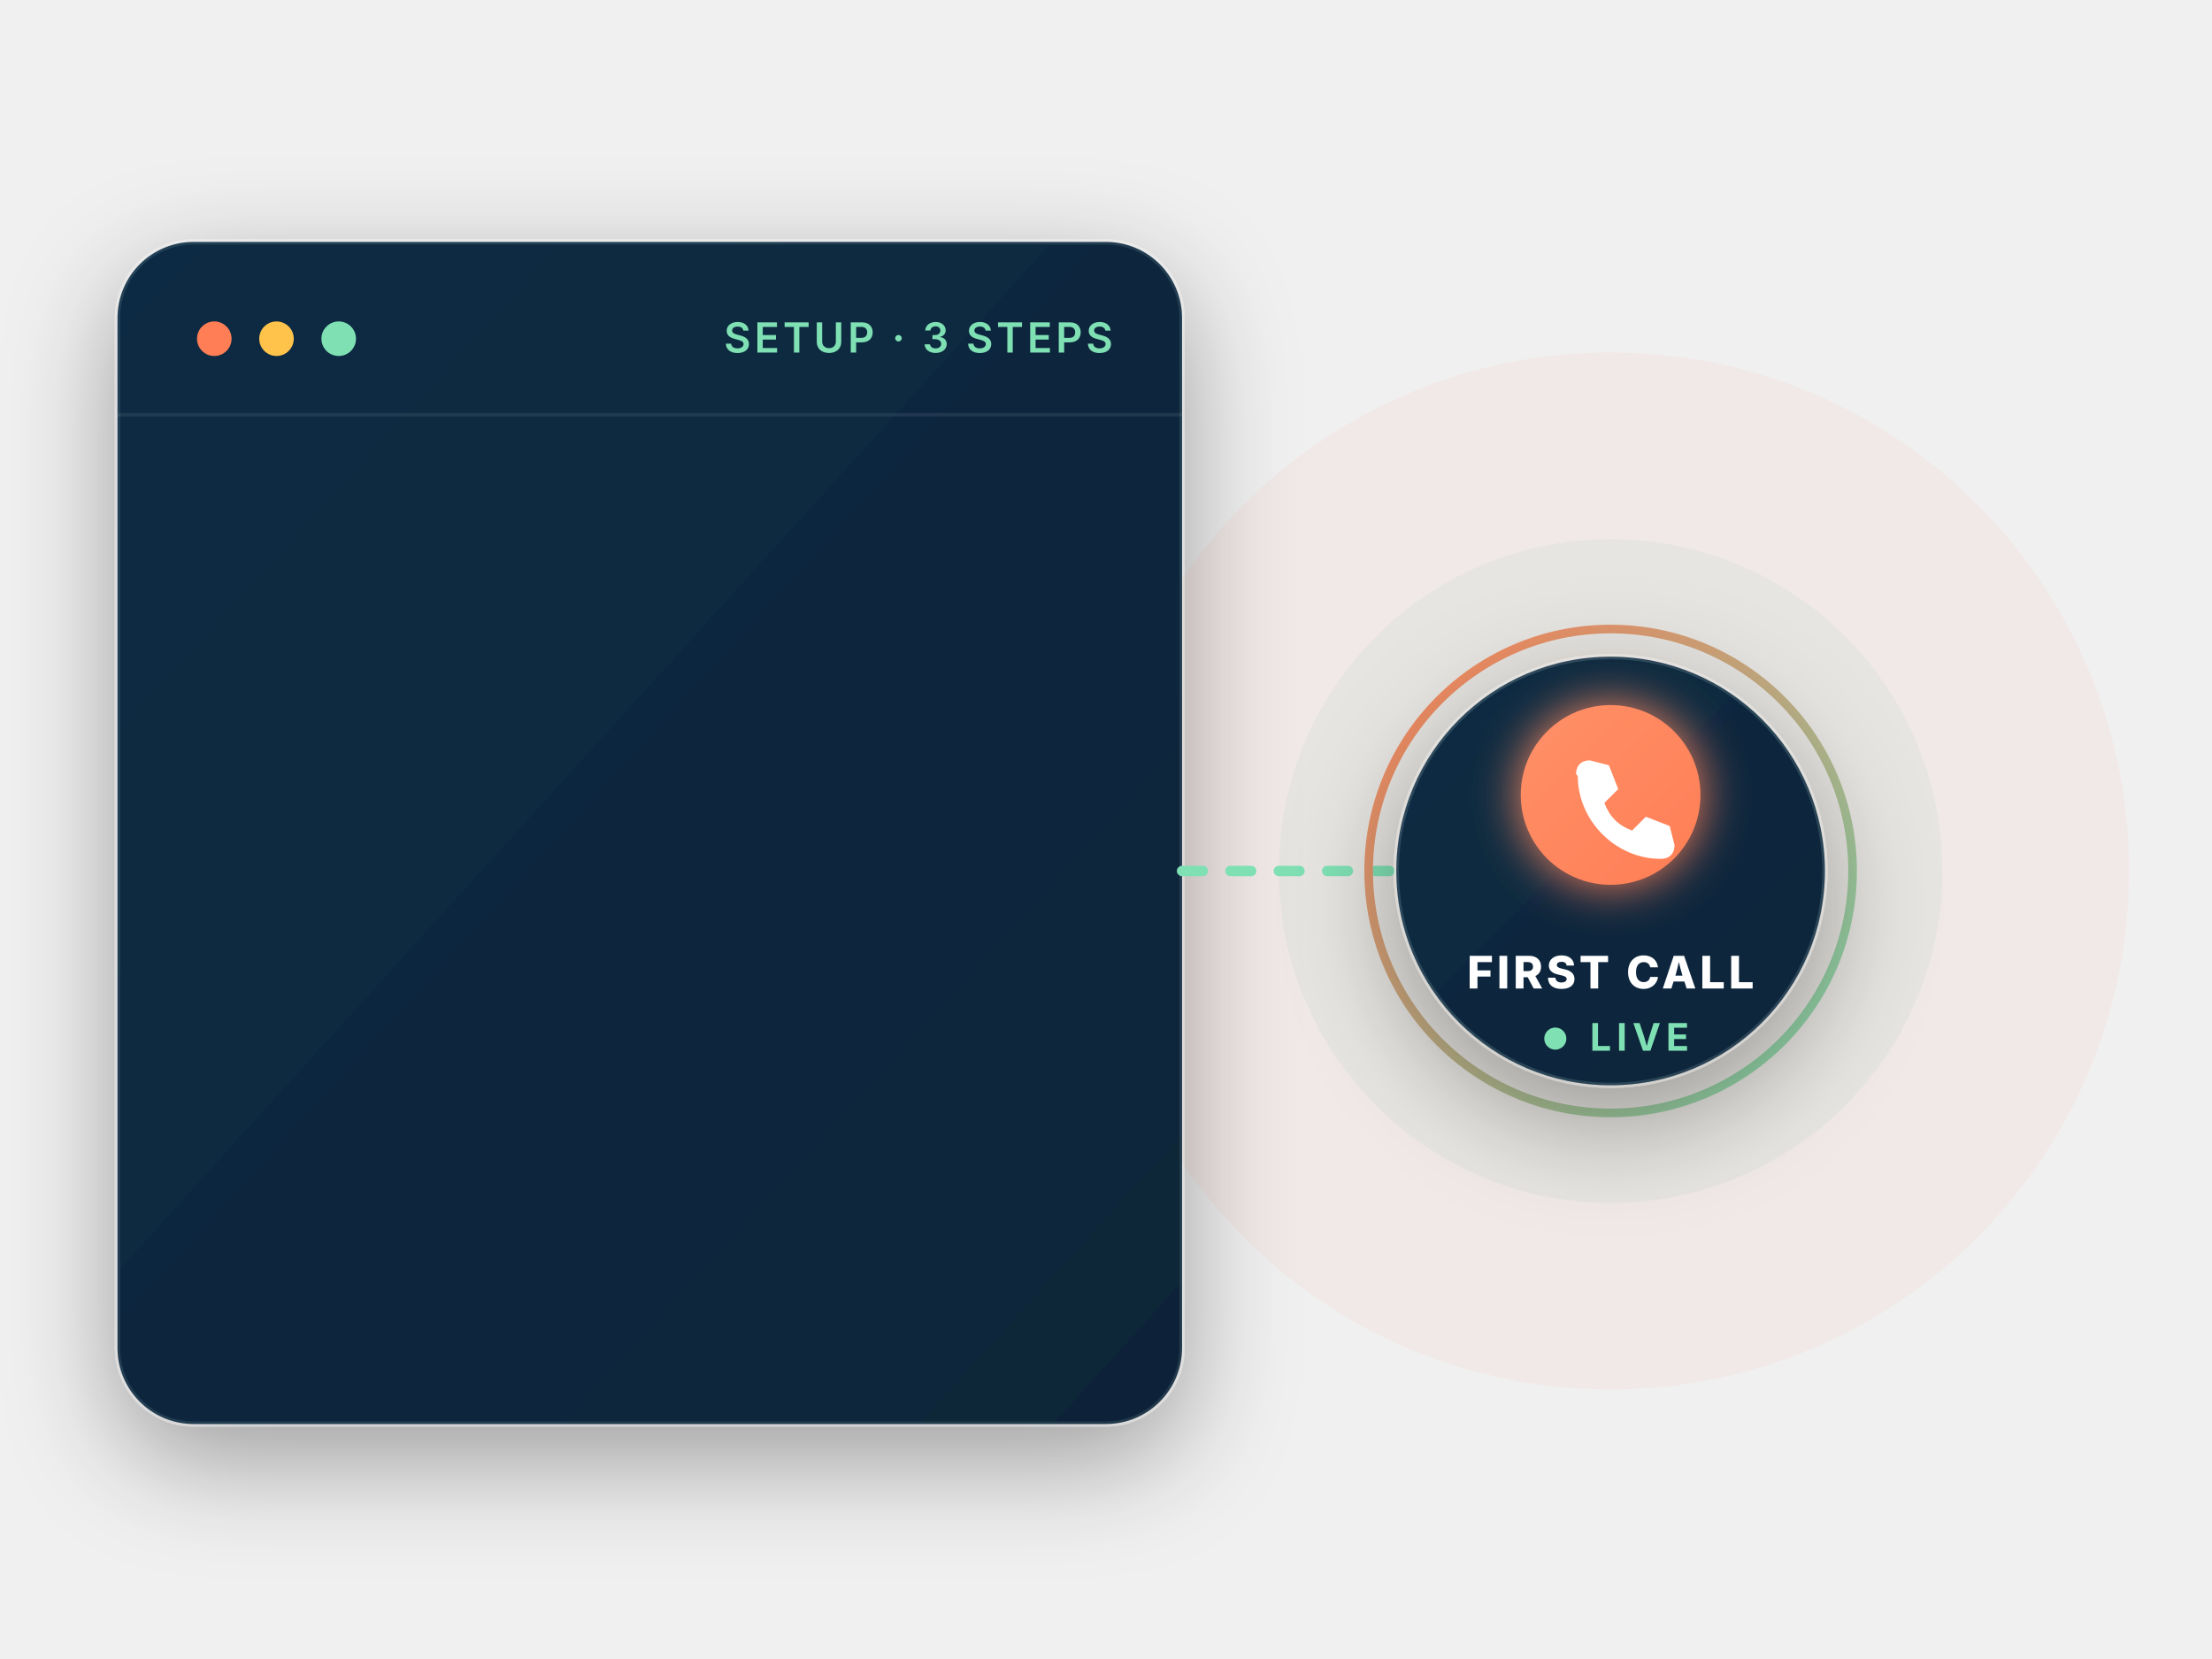
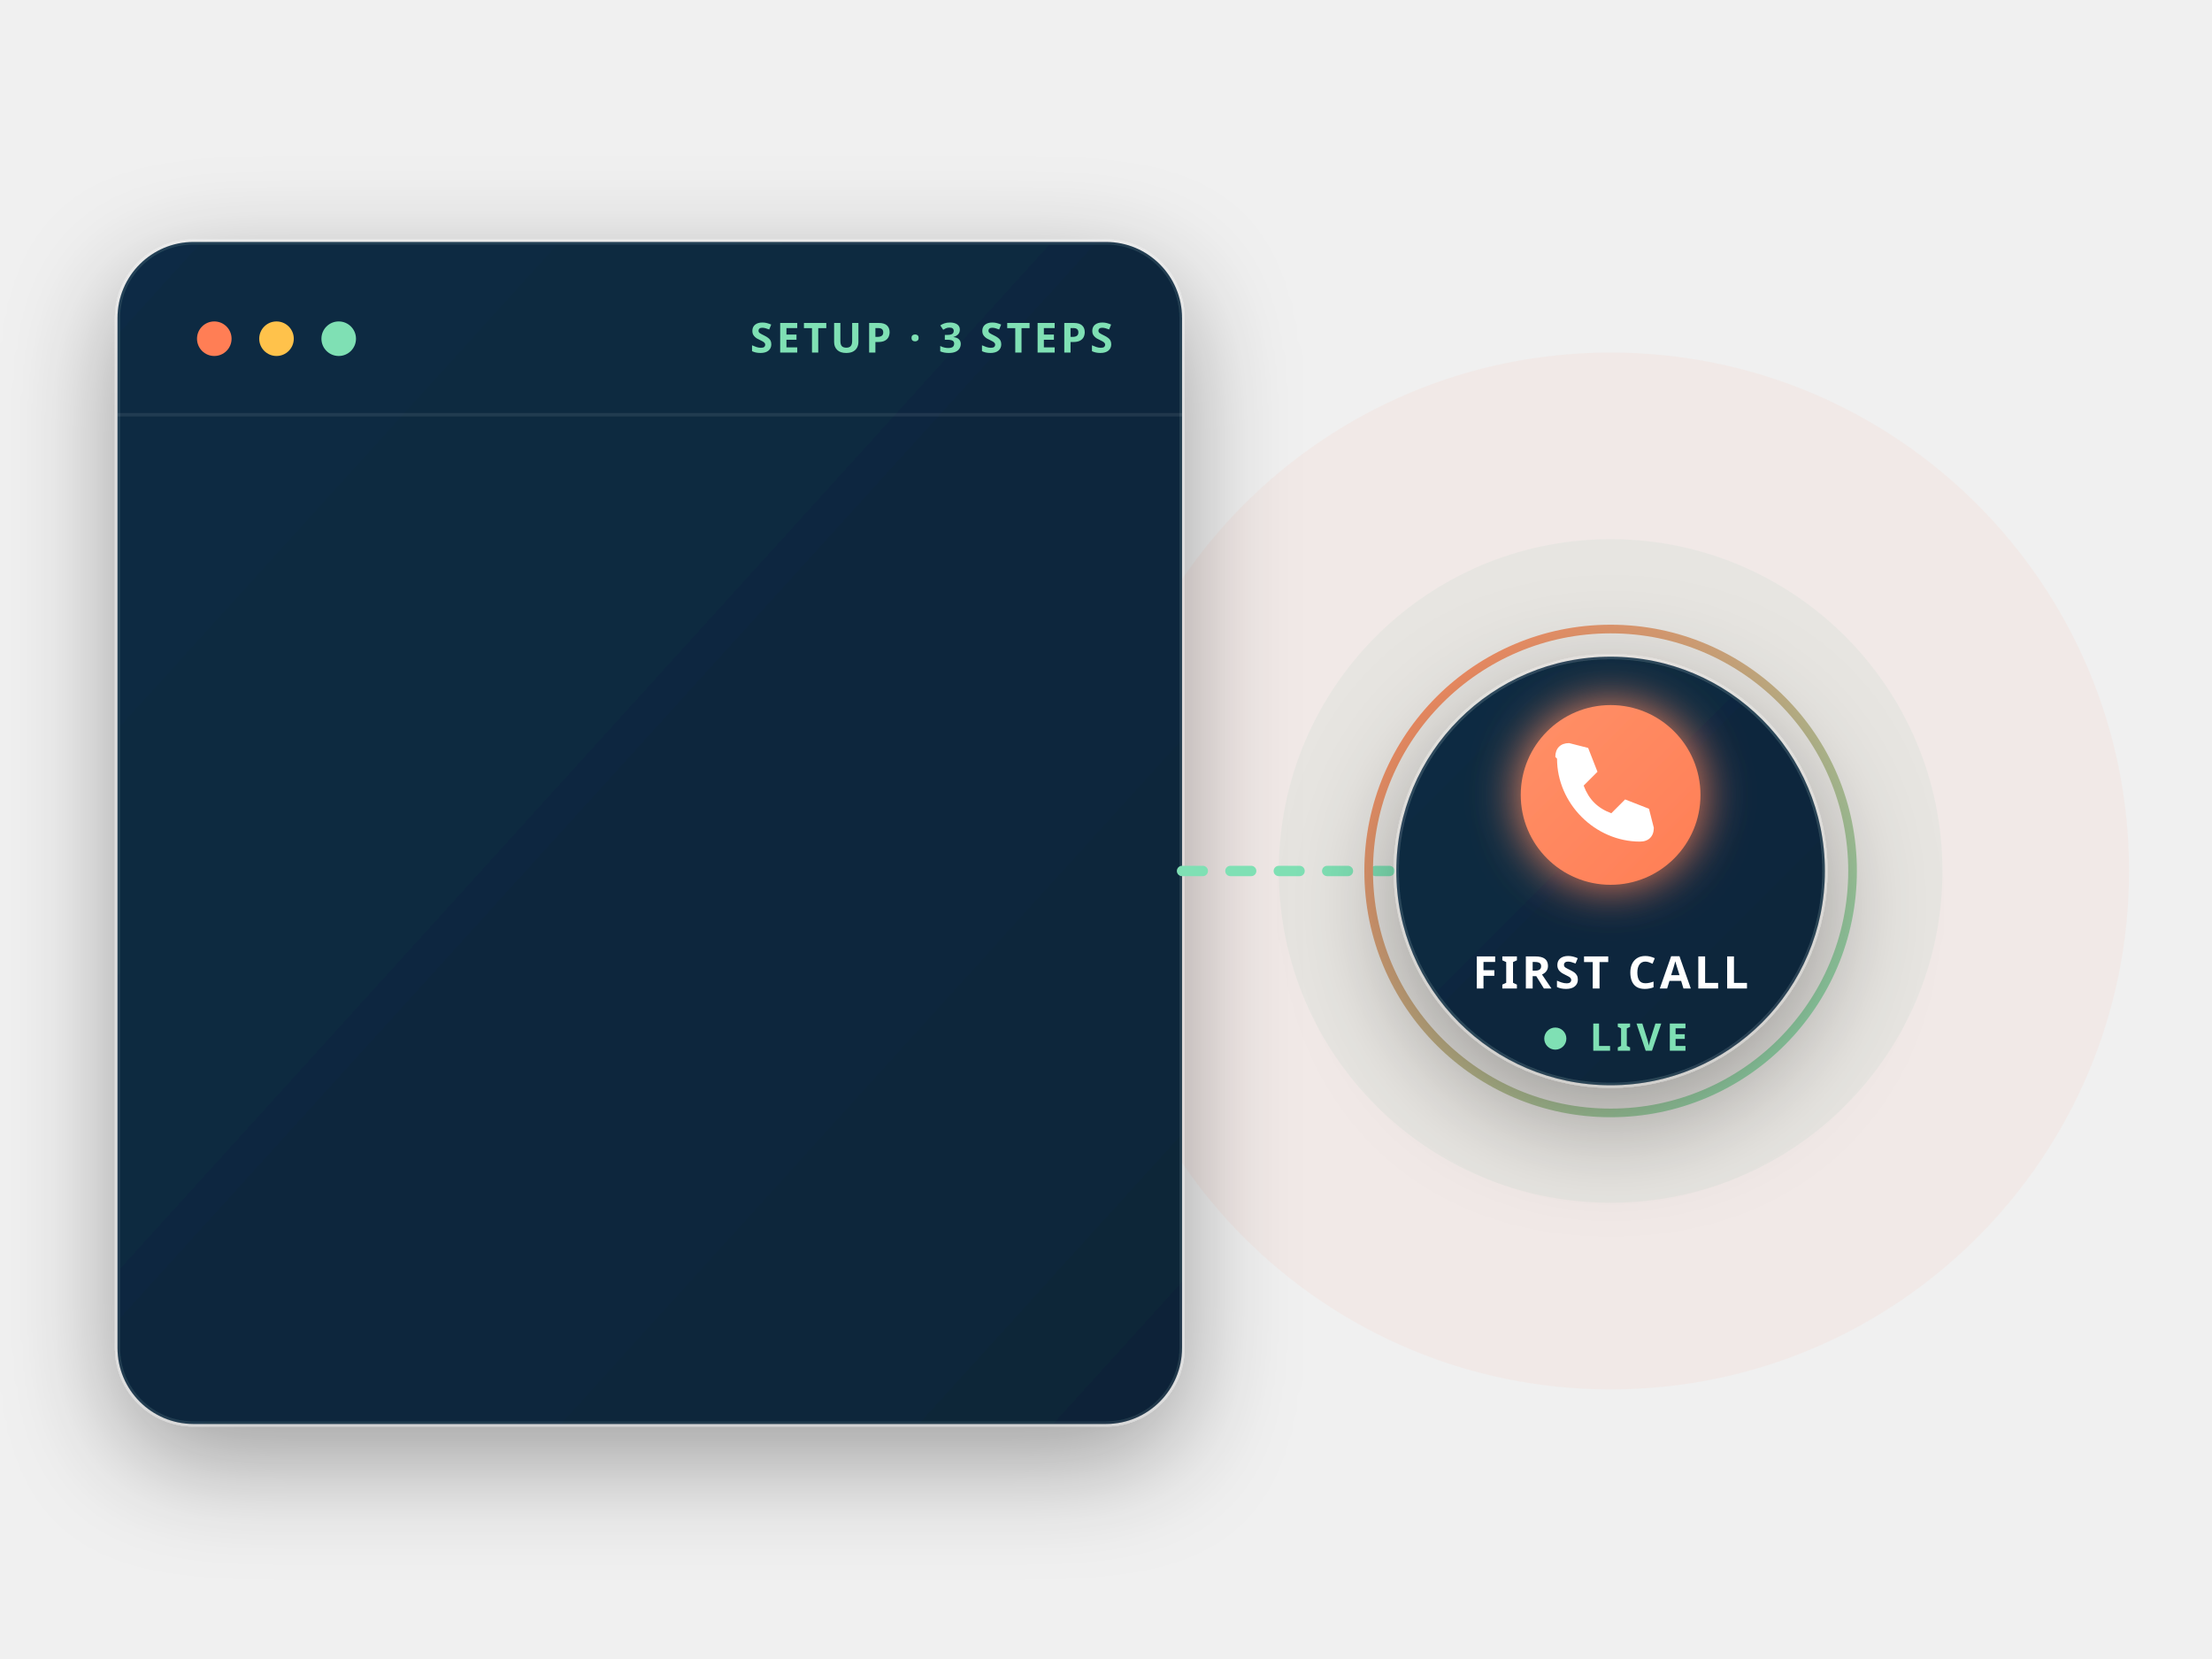
<svg xmlns="http://www.w3.org/2000/svg" viewBox="0 0 640 480" width="640" height="480" role="img" aria-label="Set up a Botphonic AI voice agent this afternoon: connect a number, paste your FAQs, pick a voice, and your first call is answered in minutes">
  <defs>
    <linearGradient id="cta-panel" x1="0" y1="0" x2="1" y2="1">
      <stop offset="0" stop-color="#0C2C44" />
      <stop offset="1" stop-color="#0A2438" />
    </linearGradient>
    <linearGradient id="cta-coral" x1="0" y1="0" x2="1" y2="1">
      <stop offset="0" stop-color="#FF9068" />
      <stop offset="1" stop-color="#FF7E55" />
    </linearGradient>
    <linearGradient id="cta-ring" x1="0" y1="0" x2="1" y2="1">
      <stop offset="0" stop-color="#FF7E55" />
      <stop offset="1" stop-color="#7FE0B4" />
    </linearGradient>
    <filter id="cta-glow" x="-60%" y="-60%" width="220%" height="220%">
      <feGaussianBlur stdDeviation="7" result="b" />
      <feMerge>
        <feMergeNode in="b" />
        <feMergeNode in="SourceGraphic" />
      </feMerge>
    </filter>
    <filter id="cta-shadow" x="-40%" y="-40%" width="180%" height="180%">
      <feDropShadow dx="0" dy="10" stdDeviation="16" flood-color="#000000" flood-opacity="0.35" />
    </filter>
    <style>
      .cta-step{opacity:0;transform-box:fill-box;transform-origin:center;animation:ctaStep 7s ease-in-out infinite}
      @keyframes ctaStep{0%{opacity:0;transform:translateY(10px) scale(.96)}100%{opacity:1;transform:translateY(0) scale(1)}}
      .cta-check{stroke-dasharray:20;stroke-dashoffset:20;animation:ctaCheck 7s ease-in-out infinite}
      @keyframes ctaCheck{0%,4%{stroke-dashoffset:20}14%,100%{stroke-dashoffset:0}}
      .cta-conn{stroke-dasharray:6 8;animation:ctaConn 1.1s linear infinite}
      @keyframes ctaConn{to{stroke-dashoffset:-28}}
      .cta-pulse{transform-box:fill-box;transform-origin:center;animation:ctaPulse 2.2s ease-in-out infinite}
      @keyframes ctaPulse{0%,100%{opacity:.25;transform:scale(.9)}50%{opacity:.7;transform:scale(1.15)}}
      .cta-ripple{transform-box:fill-box;transform-origin:center;animation:ctaRipple 2.2s ease-out infinite}
      @keyframes ctaRipple{0%{opacity:.5;transform:scale(.7)}100%{opacity:0;transform:scale(1.9)}}
      .cta-bar{transform-box:fill-box;transform-origin:center bottom;animation:ctaBar 1s ease-in-out infinite}
      @keyframes ctaBar{0%,100%{transform:scaleY(.4)}50%{transform:scaleY(1)}}
      .cta-live{transform-box:fill-box;transform-origin:center;animation:ctaLive 2.2s ease-in-out infinite}
      @keyframes ctaLive{0%,100%{opacity:.5}50%{opacity:1}}
      .cta-timer{opacity:0;animation:ctaTimer 7s ease-in-out infinite}
      @keyframes ctaTimer{0%,72%{opacity:0}82%,100%{opacity:1}}
    </style>
  </defs>
  <circle cx="466" cy="252" r="150" fill="#FF7E55" opacity="0.06" />
  <circle cx="466" cy="252" r="96" fill="#1E9E6A" opacity="0.05" />
  <g filter="url(#cta-shadow)">
    <rect x="34" y="70" width="308" height="342" rx="22" fill="url(#cta-panel)" stroke="#FFFFFF" stroke-opacity="0.10" stroke-width="1.5" />
  </g>
  <circle cx="62" cy="98" r="5" fill="#FF7E55" />
  <circle cx="80" cy="98" r="5" fill="#FFC24B" />
  <circle cx="98" cy="98" r="5" fill="#7FE0B4" />
-   <text x="322" y="102" text-anchor="end" font-family="Manrope,ui-sans-serif,system-ui,-apple-system,Segoe UI,sans-serif" font-size="12" font-weight="600" fill="#7FE0B4" letter-spacing="1">SETUP · 3 STEPS</text>
+   <text x="322" y="102" text-anchor="end" font-family="DM Sans,Segoe UI,sans-serif" font-size="12" font-weight="600" fill="#7FE0B4" letter-spacing="1">SETUP · 3 STEPS</text>
  <line x1="34" y1="120" x2="342" y2="120" stroke="#FFFFFF" stroke-opacity="0.08" />
  <g class="cta-step" style="animation-delay:0s">
    <rect x="58" y="140" width="260" height="66" rx="14" fill="#FFFFFF" fill-opacity="0.05" stroke="#FFFFFF" stroke-opacity="0.10" />
    <circle cx="92" cy="173" r="19" fill="#0B5CFF" />
    <path d="M84 168c0-2 1-3 3-3l4 1 2 5-3 3c1 3 3 5 6 6l3-3 5 2 1 4c0 2-1 3-3 3-9 0-18-9-18-18z" fill="#fff" />
-     <text x="122" y="168" font-family="Manrope,ui-sans-serif,system-ui,-apple-system,Segoe UI,sans-serif" font-size="15" font-weight="700" fill="#fff">Connect a number</text>
-     <text x="122" y="188" font-family="Manrope,ui-sans-serif,system-ui,-apple-system,Segoe UI,sans-serif" font-size="12.5" fill="#9FB3C4">port yours or get a new one</text>
+     <text x="122" y="168" font-family="DM Sans,Segoe UI,sans-serif" font-size="15" font-weight="700" fill="#fff">Connect a number</text>
+     <text x="122" y="188" font-family="DM Sans,Segoe UI,sans-serif" font-size="12.5" fill="#9FB3C4">port yours or get a new one</text>
    <circle cx="298" cy="160" r="11" fill="#12402E" />
    <path class="cta-check" d="M292 160 l4 4 8 -9" fill="none" stroke="#7FE0B4" stroke-width="2.6" stroke-linecap="round" stroke-linejoin="round" style="animation-delay:.4s" />
  </g>
  <g class="cta-step" style="animation-delay:1s">
    <rect x="58" y="216" width="260" height="66" rx="14" fill="#FFFFFF" fill-opacity="0.05" stroke="#FFFFFF" stroke-opacity="0.10" />
    <circle cx="92" cy="249" r="19" fill="#7C5CFF" />
    <path d="M84 240h14l4 4v14a2 2 0 01-2 2H84a2 2 0 01-2-2v-16a2 2 0 012-2z" fill="#fff" />
    <path d="M87 249h9 M87 254h7" stroke="#7C5CFF" stroke-width="1.6" stroke-linecap="round" />
-     <text x="122" y="244" font-family="Manrope,ui-sans-serif,system-ui,-apple-system,Segoe UI,sans-serif" font-size="15" font-weight="700" fill="#fff">Paste your FAQs</text>
-     <text x="122" y="264" font-family="Manrope,ui-sans-serif,system-ui,-apple-system,Segoe UI,sans-serif" font-size="12.5" fill="#9FB3C4">the agent learns instantly</text>
+     <text x="122" y="244" font-family="DM Sans,Segoe UI,sans-serif" font-size="15" font-weight="700" fill="#fff">Paste your FAQs</text>
+     <text x="122" y="264" font-family="DM Sans,Segoe UI,sans-serif" font-size="12.5" fill="#9FB3C4">the agent learns instantly</text>
    <circle cx="298" cy="236" r="11" fill="#12402E" />
    <path class="cta-check" d="M292 236 l4 4 8 -9" fill="none" stroke="#7FE0B4" stroke-width="2.6" stroke-linecap="round" stroke-linejoin="round" style="animation-delay:1.4s" />
  </g>
  <g class="cta-step" style="animation-delay:2s">
    <rect x="58" y="292" width="260" height="66" rx="14" fill="#FFFFFF" fill-opacity="0.05" stroke="#FFFFFF" stroke-opacity="0.10" />
    <circle cx="92" cy="325" r="19" fill="url(#cta-coral)" />
    <g transform="translate(92,325)">
      <rect class="cta-bar" x="-9" y="-7" width="3.5" height="14" rx="1.75" fill="#fff" style="animation-delay:0s" />
      <rect class="cta-bar" x="-3.5" y="-9" width="3.5" height="18" rx="1.75" fill="#fff" style="animation-delay:.15s" />
      <rect class="cta-bar" x="2" y="-7" width="3.5" height="14" rx="1.75" fill="#fff" style="animation-delay:.3s" />
      <rect class="cta-bar" x="7.5" y="-5" width="3.5" height="10" rx="1.75" fill="#fff" style="animation-delay:.45s" />
    </g>
-     <text x="122" y="320" font-family="Manrope,ui-sans-serif,system-ui,-apple-system,Segoe UI,sans-serif" font-size="15" font-weight="700" fill="#fff">Pick a voice</text>
-     <text x="122" y="340" font-family="Manrope,ui-sans-serif,system-ui,-apple-system,Segoe UI,sans-serif" font-size="12.5" fill="#9FB3C4">65+ voices, 50+ languages</text>
+     <text x="122" y="320" font-family="DM Sans,Segoe UI,sans-serif" font-size="15" font-weight="700" fill="#fff">Pick a voice</text>
+     <text x="122" y="340" font-family="DM Sans,Segoe UI,sans-serif" font-size="12.5" fill="#9FB3C4">65+ voices, 50+ languages</text>
    <circle cx="298" cy="312" r="11" fill="#12402E" />
    <path class="cta-check" d="M292 312 l4 4 8 -9" fill="none" stroke="#7FE0B4" stroke-width="2.6" stroke-linecap="round" stroke-linejoin="round" style="animation-delay:2.4s" />
  </g>
  <g class="cta-step" style="animation-delay:2.6s">
    <rect x="58" y="370" width="260" height="26" rx="13" fill="#FF7E55" fill-opacity="0.16" />
    <circle class="cta-live" cx="78" cy="383" r="4" fill="#FF7E55" />
-     <text x="92" y="387" font-family="Manrope,ui-sans-serif,system-ui,-apple-system,Segoe UI,sans-serif" font-size="12" font-weight="700" fill="#FF9068">Agent ready to take calls</text>
+     <text x="92" y="387" font-family="DM Sans,Segoe UI,sans-serif" font-size="12" font-weight="700" fill="#FF9068">Agent ready to take calls</text>
  </g>
  <path class="cta-conn" d="M342 252 C 380 252, 388 252, 402 252" fill="none" stroke="#7FE0B4" stroke-width="3" stroke-linecap="round" />
  <g>
    <circle class="cta-ripple" cx="466" cy="252" r="70" fill="none" stroke="#FF7E55" stroke-width="2" />
    <circle class="cta-pulse" cx="466" cy="252" r="70" fill="none" stroke="url(#cta-ring)" stroke-width="2.5" />
    <circle cx="466" cy="252" r="62" fill="url(#cta-panel)" stroke="#FFFFFF" stroke-opacity="0.14" stroke-width="1.5" filter="url(#cta-shadow)" />
    <circle cx="466" cy="230" r="26" fill="url(#cta-coral)" filter="url(#cta-glow)" />
-     <path d="M456 224c0-2.5 1.5-4 4-4l5.5 1.4 2.7 6.9-4 4c1.5 4 4 6.5 8 8l4-4 6.9 2.7 1.4 5.5c0 2.5-1.5 4-4 4-13 0-24-11-24-24z" fill="#fff" />
-     <text x="466" y="286" text-anchor="middle" font-family="Manrope,ui-sans-serif,system-ui,-apple-system,Segoe UI,sans-serif" font-size="13" font-weight="800" fill="#fff" letter-spacing="1">FIRST CALL</text>
+     <path d="M450 219c0-2.5 1.5-4 4-4l5.5 1.4 2.7 6.9-4 4c1.5 4 4 6.5 8 8l4-4 6.9 2.7 1.4 5.5c0 2.5-1.5 4-4 4-13 0-24-11-24-24z" fill="#fff" />
+     <text x="466" y="286" text-anchor="middle" font-family="DM Sans,Segoe UI,sans-serif" font-size="13" font-weight="800" fill="#fff" letter-spacing="1">FIRST CALL</text>
    <g class="cta-live">
      <circle cx="450" cy="300.5" r="3.2" fill="#7FE0B4" />
-       <text x="460" y="304" text-anchor="start" font-family="Manrope,ui-sans-serif,system-ui,-apple-system,Segoe UI,sans-serif" font-size="11" font-weight="700" fill="#7FE0B4" letter-spacing="1.5">LIVE</text>
+       <text x="460" y="304" text-anchor="start" font-family="DM Sans,Segoe UI,sans-serif" font-size="11" font-weight="700" fill="#7FE0B4" letter-spacing="1.5">LIVE</text>
    </g>
  </g>
  <g class="cta-timer">
    <g filter="url(#cta-shadow)">
-       <rect x="388" y="346" width="156" height="42" rx="21" fill="#0C2C44" stroke="#FFFFFF" stroke-opacity="0.12" stroke-width="1.5" />
+       <rect x="388" y="346" width="200" height="42" rx="21" fill="#0C2C44" stroke="#FFFFFF" stroke-opacity="0.12" stroke-width="1.5" />
    </g>
    <circle cx="412" cy="367" r="11" fill="none" stroke="#7FE0B4" stroke-width="2" />
    <path d="M412 361 v6 l4 3" fill="none" stroke="#7FE0B4" stroke-width="2" stroke-linecap="round" />
-     <text x="432" y="372" font-family="Manrope,ui-sans-serif,system-ui,-apple-system,Segoe UI,sans-serif" font-size="13" font-weight="700" fill="#fff">Answered in minutes</text>
+     <text x="432" y="372" font-family="DM Sans,Segoe UI,sans-serif" font-size="13" font-weight="700" fill="#fff">Answered in minutes</text>
  </g>
</svg>
